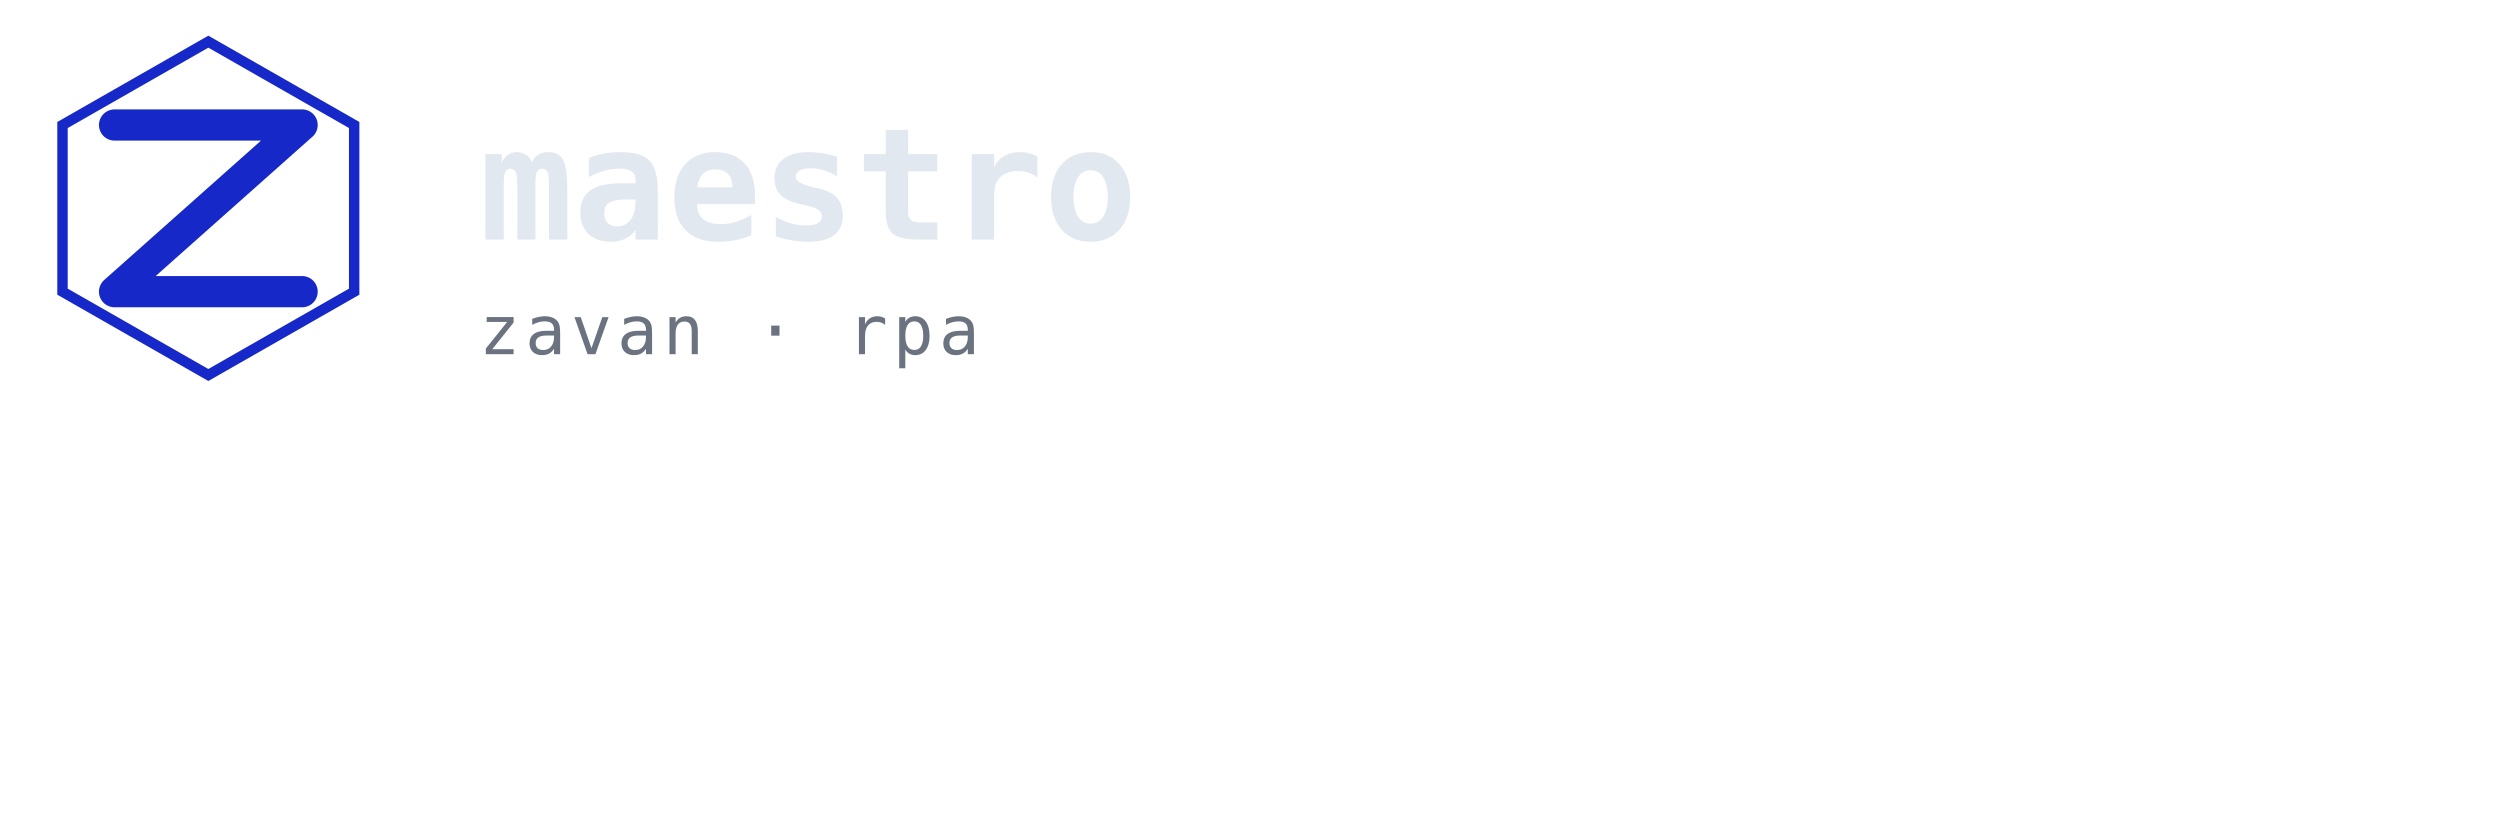
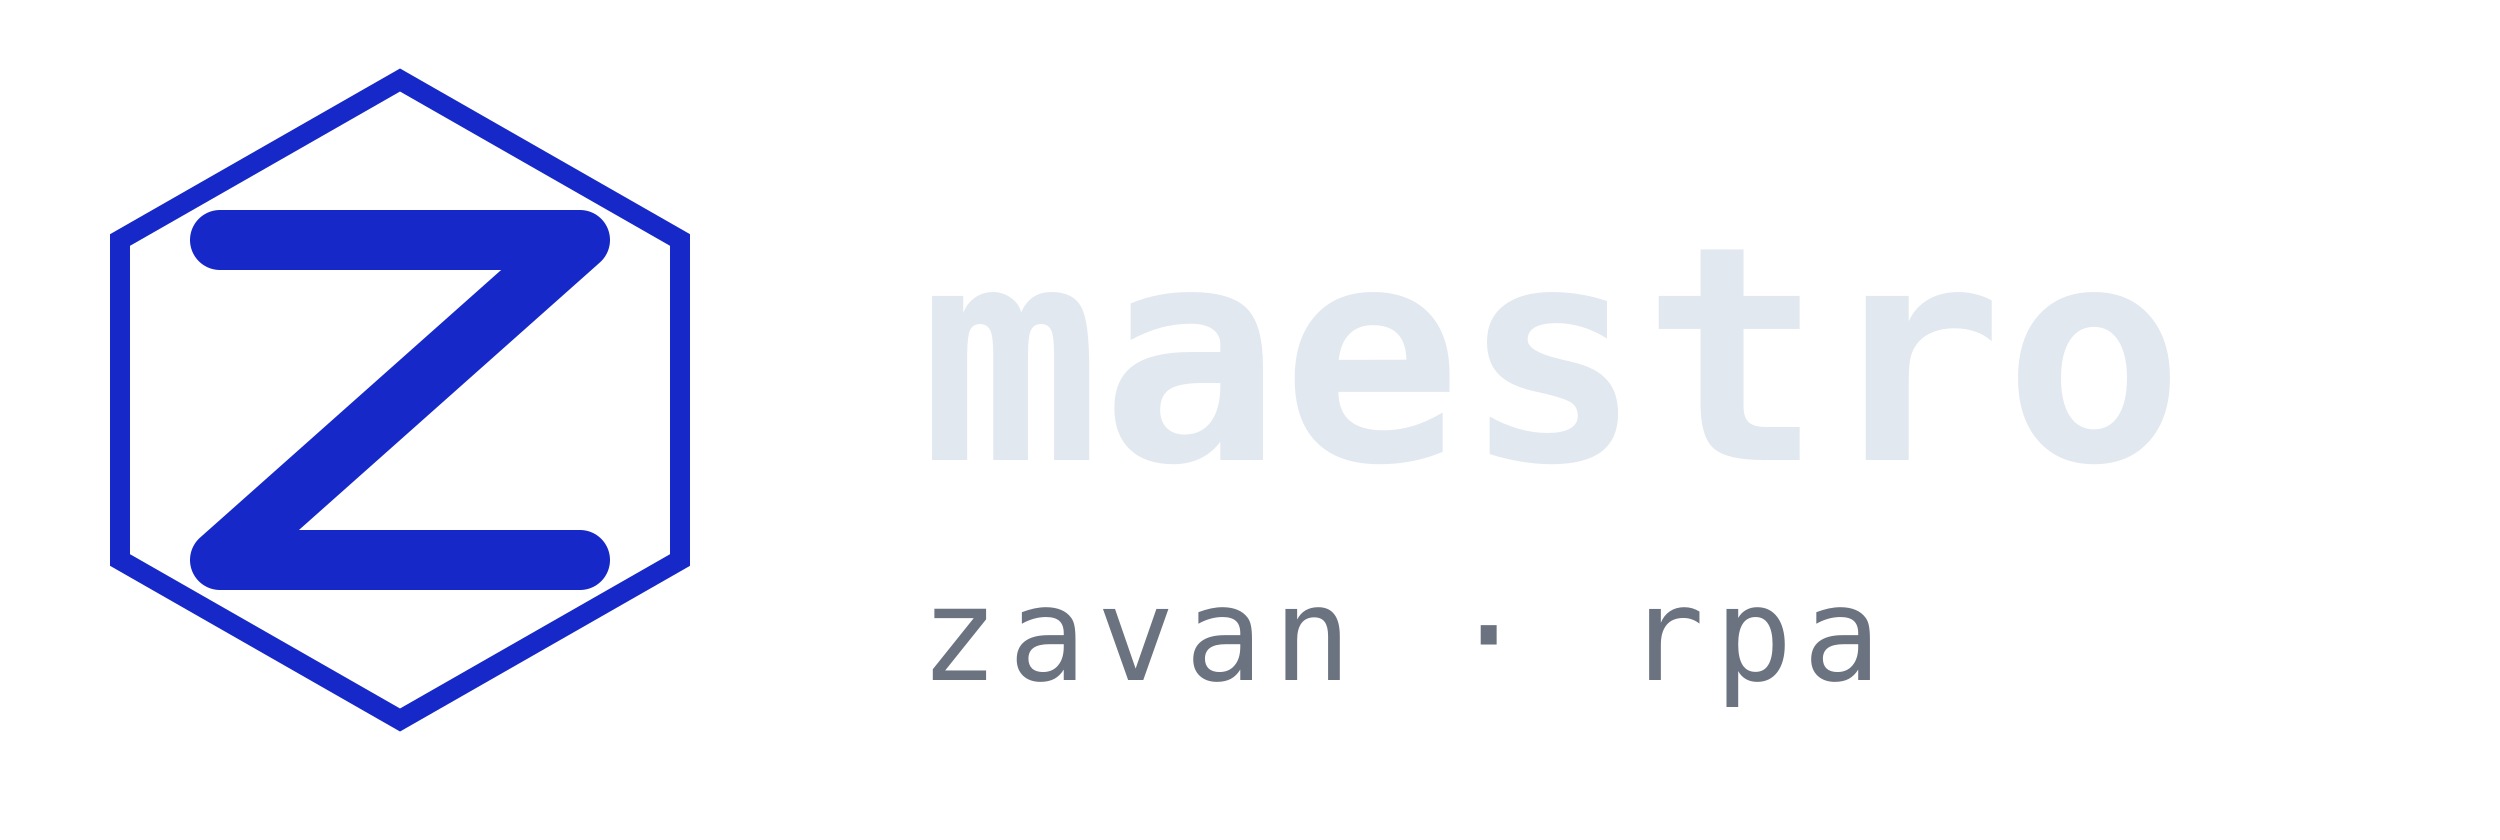
- <svg xmlns="http://www.w3.org/2000/svg" width="480" height="160" viewBox="0 0 480 160" role="img">
+ <svg xmlns="http://www.w3.org/2000/svg" width="250" height="84" viewBox="0 0 250 84" role="img">
  <g id="mark">
    <path d="M40 8 L68 24 L68 56 L40 72 L12 56 L12 24 Z" fill="none" stroke="#0114c1e9" stroke-width="2" />
    <path d="M22 24 H58 L22 56 H58" fill="none" stroke="#0114c1e9" stroke-width="6" stroke-linecap="round" stroke-linejoin="round" />
  </g>
  <g font-family="'IBM Plex Mono', monospace">
    <text x="92" y="46" font-size="30" font-weight="600" fill="#e2e8f0">maestro</text>
    <text x="92" y="68" font-size="13" fill="#6b7280" letter-spacing="1">zavan · rpa</text>
  </g>
</svg>
